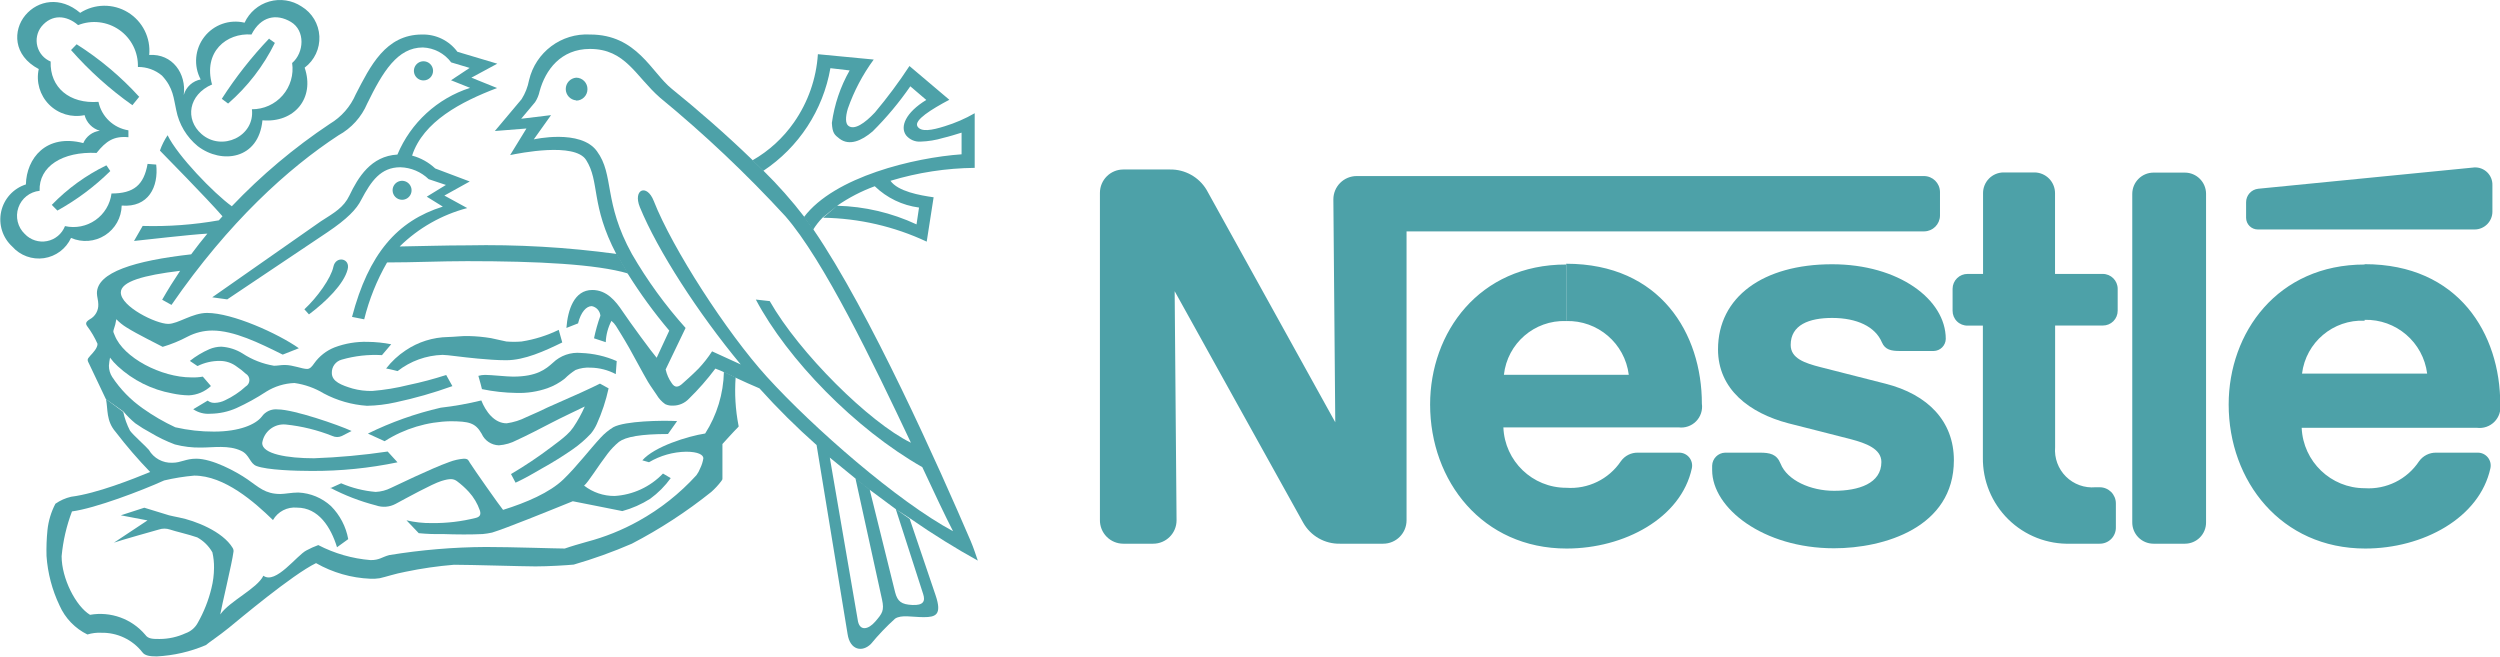
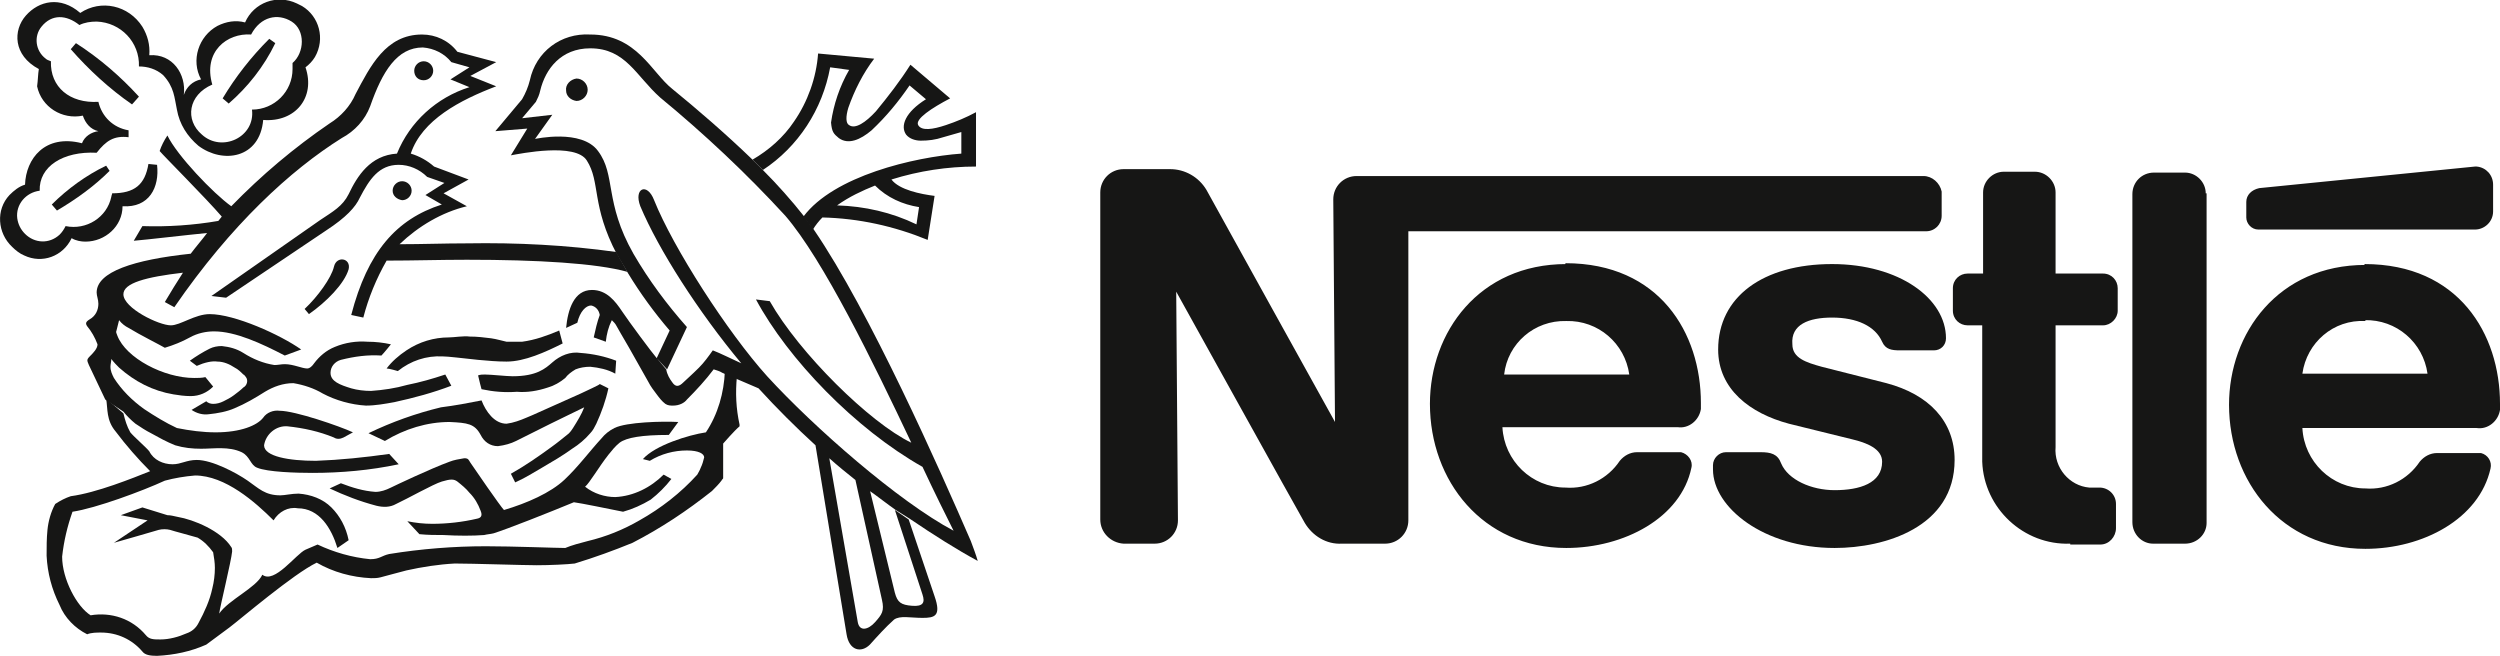
- <svg xmlns="http://www.w3.org/2000/svg" viewBox="0 0 289.68 76.03">
-   <defs>
-     <style>.cls-1{fill:#4da1a8;}</style>
-   </defs>
-   <g id="Layer_2" data-name="Layer 2">
+ <svg xmlns="http://www.w3.org/2000/svg" version="1.1" id="Layer_1" x="0px" y="0px" viewBox="0 0 289.7 76" style="enable-background:new 0 0 289.7 76;" xml:space="preserve">
+   <style type="text/css">
+ 	.st0{fill:#161615;}
+ </style>
+   <g id="Layer_2_00000076579769425322622190000015159683325007195061_">
    <g id="LOGO">
-       <path class="cls-1" d="M255.62,22.44A2.46,2.46,0,0,0,253.17,20h-3.64a2.47,2.47,0,0,0-2.46,2.47V60.49A2.46,2.46,0,0,0,249.53,63h3.64a2.45,2.45,0,0,0,2.45-2.46Zm4.64,1v1.8a1.36,1.36,0,0,0,1.36,1.35h25.11a2.07,2.07,0,0,0,2.07-2.07V21.47a2,2,0,0,0-2.08-2.07l-25.05,2.47a1.57,1.57,0,0,0-1.41,1.58M239.93,63a9.86,9.86,0,0,1-10.17-10V37.73H228A1.71,1.71,0,0,1,226.25,36V33.46A1.73,1.73,0,0,1,228,31.74h1.78V22.38a2.39,2.39,0,0,1,2.39-2.4h3.55a2.4,2.4,0,0,1,2.4,2.41v9.35h5.53a1.73,1.73,0,0,1,1.73,1.72V36a1.71,1.71,0,0,1-1.72,1.72h-5.53V51.81a4.31,4.31,0,0,0,4.67,4.65h.5a1.87,1.87,0,0,1,1.87,1.87V61.1A1.86,1.86,0,0,1,243.28,63h-3.35m-58.47-25.8a7.11,7.11,0,0,1,7.27,6.23H174.26a7,7,0,0,1,7.2-6.23V30.65c-10.09,0-15.75,7.89-15.75,16.22,0,8.87,6.06,16.69,15.82,16.69,6.68,0,13.27-3.53,14.51-9.31a1.5,1.5,0,0,0-1.46-1.8h-4.77a2.36,2.36,0,0,0-2,1,7,7,0,0,1-6.32,3.07,7.28,7.28,0,0,1-7.29-7h20.29a2.42,2.42,0,0,0,2.71-2.74c0-8.12-4.8-16.22-15.72-16.22l0,6.5m92.49,0a7.13,7.13,0,0,1,7.27,6.23H266.74A7,7,0,0,1,274,37.16V30.65c-10.1,0-15.76,7.89-15.76,16.22,0,8.87,6.07,16.69,15.83,16.69,6.67,0,13.25-3.53,14.5-9.31a1.49,1.49,0,0,0-1.46-1.8H282.3a2.39,2.39,0,0,0-2,1A7,7,0,0,1,274,56.57a7.31,7.31,0,0,1-7.3-7H287a2.42,2.42,0,0,0,2.71-2.74c0-8.12-4.8-16.22-15.72-16.22v6.5" />
-       <path class="cls-1" d="M222.93,20.4H157.2a2.7,2.7,0,0,0-2.7,2.71l.22,25.82S140.56,23.34,139.81,22a4.85,4.85,0,0,0-4.24-2.36h-5.41a2.71,2.71,0,0,0-2.71,2.71V60.24A2.71,2.71,0,0,0,130.16,63h3.46a2.71,2.71,0,0,0,2.71-2.71l-.22-26.55S150.42,59.54,151,60.56A4.77,4.77,0,0,0,155.27,63h5a2.71,2.71,0,0,0,2.71-2.71V26.81h60A1.85,1.85,0,0,0,224.79,25V22.23a1.86,1.86,0,0,0-1.86-1.83" />
-       <path class="cls-1" d="M212.29,36.84c2.86,0,5,1,5.77,2.83.37.86,1.08,1,2.07,1h3.93a1.43,1.43,0,0,0,1.4-1.4c0-4.57-5.45-8.65-13.17-8.65-8,0-13.22,3.8-13.22,9.86,0,4.64,3.66,7.39,8.16,8.57,2.05.53,5.56,1.4,7.26,1.85S218,52,218,53.53c0,2.49-2.62,3.34-5.49,3.34-2.71,0-5.42-1.21-6.19-3.14-.45-1.12-1.23-1.28-2.43-1.28h-4a1.55,1.55,0,0,0-1.5,1.51v.51c0,4.42,5.94,9.06,14.12,9.06,5.8,0,13.89-2.4,13.89-10.2,0-4.51-3-7.62-7.92-8.87l-7.54-1.92c-1.79-.46-3.45-1-3.45-2.57,0-2.33,2.14-3.13,4.81-3.13M66.76,11.66a1.32,1.32,0,0,0,1.31-1.32h0A1.31,1.31,0,0,0,66.76,9h0a1.32,1.32,0,0,0,0,2.63M49.07,9.32a1.11,1.11,0,0,0,1.11-1.1h0a1.11,1.11,0,1,0-1.11,1.1h0M35.8,36.43l-.53-.59c1.5-1.39,3.09-3.62,3.36-4.93s2-1,1.65.31c-.43,1.69-2.5,3.73-4.48,5.21M24.58,9.78c-2.76,1.2-3.17,4.05-1.23,5.75,2.34,2.06,6.21.27,5.84-2.87A4.68,4.68,0,0,0,33.85,7.3c1.4-1.2,1.54-3.76-.14-4.76S30.22,1.88,29.14,4c-2.88-.22-5.64,2-4.56,5.83L23.25,9.2a4.56,4.56,0,0,1,5.09-6.57A4.52,4.52,0,0,1,34.94.75a4.28,4.28,0,0,1,.36,7.09c1.21,3.54-1.2,6.42-4.89,6.1-.43,4.54-4.72,5.12-7.49,3a7.16,7.16,0,0,1-2.5-4.18c-.31-1.35-.31-2.56-1.65-4a4.26,4.26,0,0,0-2.79-1A5.06,5.06,0,0,0,9.05,2.91C7.69,1.74,6,1.62,4.8,3.08A2.63,2.63,0,0,0,5.87,7.13c-.11,3,2.19,4.93,5.54,4.67a4.21,4.21,0,0,0,3.47,3.3v.8c-1.67-.16-2.58.43-3.69,1.82-3.95-.19-6.71,1.57-6.6,4.39a2.91,2.91,0,0,0-1.72,5,2.81,2.81,0,0,0,4.66-.91,4.45,4.45,0,0,0,5.39-3.78c2.6,0,3.75-1,4.18-3.43l1,.08c.29,2.58-.9,5-4,4.75a4.19,4.19,0,0,1-5.87,3.75,4.11,4.11,0,0,1-6.81,1A4.26,4.26,0,0,1,3,21.37c.07-3,2.32-5.91,6.65-4.79a2.41,2.41,0,0,1,1.92-1.43A2.56,2.56,0,0,1,9.8,13.34,4.48,4.48,0,0,1,4.49,8c-3-1.58-3-4.51-1.55-6.24S7-.46,9.29,1.49a5.21,5.21,0,0,1,8,4.88c2.69-.18,4.33,2.17,4,4.64a2.53,2.53,0,0,1,2-1.81Z" />
-       <path class="cls-1" d="M31.2,4.51l.65.46A22.46,22.46,0,0,1,26.43,12l-.73-.55a46.81,46.81,0,0,1,5.5-7M12.34,19.17l.44.65A28.13,28.13,0,0,1,6.65,24.4L6,23.74a22.47,22.47,0,0,1,6.3-4.57m3.81-7.93-.77.95A41.18,41.18,0,0,1,8.23,5.8l.65-.67a35.55,35.55,0,0,1,7.27,6.11m-3.87,35c.24,1.2,0,2.52,1.12,3.81a53.33,53.33,0,0,0,4,4.64c-2,.82-6.18,2.49-9.16,2.87a5.26,5.26,0,0,0-1.82.81,8.49,8.49,0,0,0-.92,3.05,23.68,23.68,0,0,0-.11,3,15.85,15.85,0,0,0,1.51,5.74,6.79,6.79,0,0,0,3.23,3.36,4.63,4.63,0,0,1,1.59-.2,5.89,5.89,0,0,1,4.77,2.25c.29.41.89.49,1.67.49a16.73,16.73,0,0,0,5.69-1.31c.4-.34,1.54-1.09,2.66-2s7.35-6.16,10.11-7.5a13.85,13.85,0,0,0,6.3,1.81A5.28,5.28,0,0,0,44,67c.77-.17,1.76-.52,3-.75a45.29,45.29,0,0,1,5.6-.81c2,0,8,.19,9.45.19s3.62-.13,4.43-.21A56.3,56.3,0,0,0,73.21,63a56.29,56.29,0,0,0,9.21-6,8.52,8.52,0,0,0,1.14-1.23c.12-.15.15-.21.15-.32s0-4,0-4,1.35-1.5,1.86-2a.17.17,0,0,0,0-.16,21.17,21.17,0,0,1-.33-5.56l-1.36-.64a13.84,13.84,0,0,1-2.17,7.14c-2,.31-5.89,1.51-7.28,3.11l.77.22a8.77,8.77,0,0,1,4.3-1.22c1.41,0,2,.37,2,.76a4,4,0,0,1-.37,1.17,3.21,3.21,0,0,1-.44.8,26.29,26.29,0,0,1-6.7,5.3A25.82,25.82,0,0,1,68,62.78c-.78.22-1.86.53-2.56.78-1,0-6.14-.18-9.15-.18a71.72,71.72,0,0,0-11.19.94c-.89.24-1.11.58-2.16.58a16,16,0,0,1-6.06-1.74,10.05,10.05,0,0,0-1.36.61c-1.1.54-3.58,4-5,2.94-.73,1.5-3.91,2.93-5,4.49.13-.82,1.4-6.12,1.52-7.18a.67.67,0,0,0-.08-.53c-1.16-1.93-4.38-3.17-6.21-3.53-.53-.1-.8-.17-1.16-.25l-2.87-.88L14,59.71l3.09.59L13.2,62.88c.67-.25,4.88-1.43,5.2-1.52a2,2,0,0,1,1.3,0c.57.2,2.2.57,3.16.91A4.53,4.53,0,0,1,24.61,64a7.6,7.6,0,0,1,.19,1.79,10,10,0,0,1-.3,2.37,15.51,15.51,0,0,1-1.58,4,2.57,2.57,0,0,1-1.43,1.22,7.21,7.21,0,0,1-3,.66c-.79,0-1.32,0-1.66-.49a6.84,6.84,0,0,0-6.4-2.31c-1.65-1-3.29-4.22-3.29-6.79a19.72,19.72,0,0,1,1.2-5.19c2.69-.36,8.06-2.4,10.68-3.59a24.58,24.58,0,0,1,3.48-.56c3.52,0,7,3.08,9.13,5.15a2.89,2.89,0,0,1,2.79-1.44c2.49,0,3.92,2.27,4.63,4.59l1.3-.94a7.26,7.26,0,0,0-2-3.83,6,6,0,0,0-3.78-1.57c-.77,0-1.57.17-2.08.17-1.78,0-2.5-.79-3.82-1.7s-4.06-2.39-5.94-2.39c-1.21,0-1.76.47-2.76.47a3,3,0,0,1-2.72-1.49c-.3-.38-1.8-1.69-2.19-2.23a8.88,8.88,0,0,1-.78-2.17Z" />
-       <path class="cls-1" d="M14.3,47.68a10.52,10.52,0,0,0,1.38,1.37,16.06,16.06,0,0,0,1.77,1.09,17.06,17.06,0,0,0,2.82,1.36,11.19,11.19,0,0,0,3,.36c1.47,0,3.22-.31,4.66.37,1,.45,1,1.48,1.8,1.77,1.2.46,4.53.57,6.38.57a47.92,47.92,0,0,0,9.95-1l-1.14-1.25a76.54,76.54,0,0,1-8.54.78c-3.07,0-6-.49-6-1.76a2.52,2.52,0,0,1,2.74-2.15,20.28,20.28,0,0,1,5.4,1.33,1.29,1.29,0,0,0,1.09,0l1.13-.58c-1.5-.7-6.72-2.5-8.54-2.5a2,2,0,0,0-1.88.85c-.7.89-2.57,1.72-5.53,1.72a19.74,19.74,0,0,1-4.48-.5,24,24,0,0,1-3.78-2.2A13.58,13.58,0,0,1,13,43.68a2.4,2.4,0,0,1-.38-1.3,7.36,7.36,0,0,1,.13-.94,6.62,6.62,0,0,0,.9,1,12.61,12.61,0,0,0,6.28,3.14,10,10,0,0,0,1.95.23,4,4,0,0,0,2.56-1.08l-.94-1.09a6.19,6.19,0,0,1-1.34.09c-3.46,0-7.86-2.27-8.87-4.88-.1-.26-.22-.4-.12-.64a6.62,6.62,0,0,0,.31-1.22,5.9,5.9,0,0,0,1.15.93c1.29.82,3.74,2,4.22,2.27A15.78,15.78,0,0,0,21.75,39a6.25,6.25,0,0,1,2.84-.7c2.54,0,5.45,1.44,8.17,2.79l1.87-.74c-2.43-1.71-7.7-4.09-10.63-4.09-1.73,0-3.36,1.27-4.51,1.27-1.42,0-5.49-2-5.49-3.64,0-1.27,2.63-2,6.87-2.51-.73,1.09-1.43,2.21-2.08,3.35l1.08.6c6.64-9.62,13.54-15.85,19.35-19.65A7.56,7.56,0,0,0,42.55,12c1.8-3.68,3.5-6.5,6.45-6.5a4.3,4.3,0,0,1,3.28,1.73l2.14.64L52.26,9.3l2.21.88a13.67,13.67,0,0,0-8.42,7.73c-3.07.17-4.56,2.65-5.56,4.74-.67,1.4-1.76,2-3.32,3L24.59,34.45l1.74.24,11.61-7.78c2.29-1.54,3.39-2.68,3.93-3.78C43,21,44.11,19.38,46.39,19.38a4.93,4.93,0,0,1,3.28,1.38l2,.67-2.22,1.36,1.86,1.15C46,25.6,42.71,29.43,40.79,36.72L42.2,37a25.46,25.46,0,0,1,2.65-6.59c3.08,0,6.21-.15,9.28-.15,8.19,0,15,.35,18.65,1.43l-1.3-2.26a111.53,111.53,0,0,0-17.35-1c-2.59,0-5.22.09-7.82.13a17.55,17.55,0,0,1,7.83-4.45l-2.65-1.45,2.94-1.63-4-1.51a6.29,6.29,0,0,0-2.68-1.49c1.28-3.94,5.66-6.24,9.85-7.83L54.62,9l3-1.62L53,6a4.93,4.93,0,0,0-4.1-2c-4.23,0-6,3.68-7.68,6.93a7.37,7.37,0,0,1-3,3.42,66.94,66.94,0,0,0-11.36,9.55c-2.07-1.49-6.29-5.85-7.44-8.23a7.89,7.89,0,0,0-.89,1.78c.43.45,5.4,5.48,7.25,7.61l-.42.47a43.54,43.54,0,0,1-8.83.65l-1,1.74c1.3-.13,6.39-.73,8.5-.85-.65.78-1.28,1.59-1.88,2.4-6.55.74-10.92,2.08-10.92,4.5,0,.39.16.85.16,1.28A1.88,1.88,0,0,1,10.4,37c-.47.29-.5.5-.31.78a10.45,10.45,0,0,1,1.21,2.06c0,.49-.49,1-.87,1.41s-.32.48-.06,1l1.9,4Zm81-22.45a8,8,0,0,0-1.09,1.4l-1.06-1.47c3.53-4.7,12.83-6.9,18.27-7.28V15.37c-.69.21-1.44.45-2.13.61a10.24,10.24,0,0,1-2.64.43,2,2,0,0,1-1.66-.73c-.73-1-.06-2.63,2.34-4.1L105.48,10a36.87,36.87,0,0,1-4.36,5.22c-1.32,1.13-2.72,1.69-3.83.86-.61-.46-.84-.67-.9-1.84a17,17,0,0,1,2.06-6.08l-2.23-.26A18,18,0,0,1,88.44,19.8l-1.25-1.22A14.84,14.84,0,0,0,92,14.18a15.55,15.55,0,0,0,2.77-7.9l6.47.62a21.67,21.67,0,0,0-3,5.69c-.3,1-.28,1.76.08,2,.68.51,1.88-.3,3.06-1.56a56.06,56.06,0,0,0,4-5.38L110,11.56c-2.09,1.11-4.1,2.36-3.7,3.07s1.7.46,3.16,0a16.78,16.78,0,0,0,3.48-1.51v6.33a35,35,0,0,0-9.76,1.5c.87,1.23,3.38,1.68,5,1.91l-.8,5.14a29.33,29.33,0,0,0-12-2.77L97,23.84A23.14,23.14,0,0,1,106.2,26l.29-1.95a9.07,9.07,0,0,1-5.13-2.47A19.19,19.19,0,0,0,97,23.84Z" />
-       <path class="cls-1" d="M76.05,41.54l1.5-3.23a57.07,57.07,0,0,1-4.82-6.61l-1.31-2.25c-3-5.7-1.9-8.41-3.51-10.92-1.32-2.07-7.74-.78-8.8-.56L61,14.89l-3.66.29,3.1-3.69a6.32,6.32,0,0,0,.86-2.19A6.87,6.87,0,0,1,68.38,4c5.43,0,7.1,4.4,9.47,6.3,2.69,2.17,6.21,5.2,9.34,8.24l1.25,1.22a51.43,51.43,0,0,1,4.75,5.36l1.06,1.47c6.54,9.54,14.64,27.76,18.23,36.11.35.82.6,1.63.82,2.26-2.44-1.35-5.13-3-7.89-4.92L103.8,59c-1-.73-2-1.48-3-2.23l-1.65-1.3c-1-.81-2-1.62-3-2.45l3.27,19c.25,1.11,1.2.93,2,0s1.07-1.26.78-2.56l-3.07-14,1.65,1.3,2.94,11.87c.28,1.07.73,1.41,2,1.47s1.52-.43,1.25-1.26L103.8,59l1.61,1.13,3,8.85c.77,2.27,0,2.53-1.37,2.53s-2.58-.31-3.32.17a27.53,27.53,0,0,0-2.8,2.93c-1,1-2.43.74-2.71-1.15L94.62,51.57A82.14,82.14,0,0,1,88,45c-.89-.37-1.87-.82-2.75-1.23l-1.36-.64a10.17,10.17,0,0,0-1-.42,30,30,0,0,1-3.07,3.5A2.52,2.52,0,0,1,78,47a1.89,1.89,0,0,1-.92-.17,3.48,3.48,0,0,1-1-1.09c-.26-.41-.66-.93-1-1.5-.7-1.2-1.48-2.7-2.17-3.92s-1.44-2.39-1.54-2.56a2.46,2.46,0,0,0-.52-.58,5.8,5.8,0,0,0-.66,2.47l-1.36-.45a19.16,19.16,0,0,1,.74-2.62,1.25,1.25,0,0,0-1-1.11c-.62,0-1.26.67-1.59,2L65.63,38c.16-2.09.89-4.4,3-4.4,1.67,0,2.71,1.28,3.51,2.48s3.39,4.74,4,5.44l1,1.32a4.29,4.29,0,0,0,.69,1.55c.36.56.76.53,1.31,0,.24-.22,1-.87,1.8-1.68a13.82,13.82,0,0,0,1.57-2c.77.34,2.17,1,3.32,1.52C80.88,36.27,76.19,29,74.14,24c-.83-2.06.81-2.76,1.61-.72,2.16,5.51,8.46,15.26,13.1,20.37,5.37,5.91,15.18,14.47,21.58,17.9-.93-1.81-2.16-4.41-3.56-7.42C99.1,49.71,91.24,41.64,87.58,34.71l1.61.18c3.41,6,11.55,14.07,16.36,16.41C101.16,42,95.44,30.14,91,25.05A143.69,143.69,0,0,0,76.48,11.32c-2.85-2.5-4-5.65-8.12-5.65-3.38,0-5.16,2.44-5.83,4.89A3.74,3.74,0,0,1,62,11.84l-1.61,1.92,3.46-.42-2,2.81s5.42-1.23,7.31,1.36c2.05,2.78.72,5.89,4.07,11.94A51.55,51.55,0,0,0,79.44,38L77.1,42.87Zm-53.22.84L22,41.82a10.15,10.15,0,0,1,2.26-1.36,3.67,3.67,0,0,1,1.37-.29,5.26,5.26,0,0,1,2.48.79,9.41,9.41,0,0,0,3.64,1.42c.4,0,.79-.09,1.23-.09,1,0,2,.46,2.61.46.34,0,.58-.31.81-.64a5.27,5.27,0,0,1,2.37-1.86,10.07,10.07,0,0,1,3.82-.64,15,15,0,0,1,2.74.28s-.85,1-1.07,1.26a13.92,13.92,0,0,0-4.66.52,1.54,1.54,0,0,0-1.15,1.55c0,1,1.14,1.42,2.4,1.8a8,8,0,0,0,2.29.28,25.62,25.62,0,0,0,4.19-.69,42.12,42.12,0,0,0,4.37-1.16l.72,1.29a50.54,50.54,0,0,1-6.58,1.88,16.37,16.37,0,0,1-3.32.4,12.43,12.43,0,0,1-5-1.43,9,9,0,0,0-3.4-1.21,6.64,6.64,0,0,0-3.27,1,25.62,25.62,0,0,1-3.46,1.91,7.66,7.66,0,0,1-3,.65,3.1,3.1,0,0,1-2-.52l1.67-1a1.25,1.25,0,0,0,.84.26,2.86,2.86,0,0,0,1.18-.3,9.27,9.27,0,0,0,1.24-.7,8.21,8.21,0,0,0,1.14-.89.86.86,0,0,0,0-1.5,7.37,7.37,0,0,0-1-.79,3.22,3.22,0,0,0-2-.68,5.68,5.68,0,0,0-2.56.59" />
-       <path class="cls-1" d="M46.07,43s-1-.26-1.33-.3A9.42,9.42,0,0,1,47,40.6a9.06,9.06,0,0,1,4.92-1.55c.58,0,1.78-.15,2.43-.11a18.18,18.18,0,0,1,2.54.24c.67.13,1.28.3,1.78.39a10.55,10.55,0,0,0,1.77,0,15.13,15.13,0,0,0,4.3-1.35l.41,1.46c-2.05,1-4.37,2.06-6.49,2.06-1.08,0-2.23-.09-3.3-.19-1.88-.17-3.52-.43-4.08-.43A8.89,8.89,0,0,0,46.07,43m-1.51,8.12-1.93-.88a38.81,38.81,0,0,1,8.44-3,37.65,37.65,0,0,0,4.7-.84c.51,1.28,1.5,2.65,2.94,2.65A7.3,7.3,0,0,0,61,48.33c1-.43,2-.89,2.45-1.12l3.83-1.7c.58-.26,2.16-1,2.24-1.06l1,.55a20.94,20.94,0,0,1-1.37,4.14,5,5,0,0,1-.68,1.1,13,13,0,0,1-2.09,1.81,41.11,41.11,0,0,1-3.55,2.21c-1,.59-2.05,1.19-3.09,1.67l-.53-1a47.86,47.86,0,0,0,4.66-3.12c.68-.5,1.34-1,1.81-1.44a4.77,4.77,0,0,0,.74-.84,15.17,15.17,0,0,0,1.34-2.43c-.6.3-2.86,1.36-3.88,1.9s-3,1.55-4,2a5.23,5.23,0,0,1-2.07.6,2.25,2.25,0,0,1-2-1.34c-.73-1.3-1.52-1.43-3.58-1.45a14.74,14.74,0,0,0-7.64,2.3m11.26-6s-.28-1.14-.42-1.56a2.8,2.8,0,0,1,.78-.11c.72,0,2.49.2,3.23.2,2.78,0,3.8-.87,4.62-1.6a4.13,4.13,0,0,1,3.29-1.14,11.27,11.27,0,0,1,4.11.94l-.11,1.51a6.42,6.42,0,0,0-2.92-.75,4.06,4.06,0,0,0-1.74.27,7.36,7.36,0,0,0-1.25,1,7.05,7.05,0,0,1-2,1.11,9.92,9.92,0,0,1-3.59.55,21.07,21.07,0,0,1-4-.44" />
-       <path class="cls-1" d="M38.25,56.58,39.53,56a12.94,12.94,0,0,0,4,1,4.39,4.39,0,0,0,1.78-.47c.37-.16,4.64-2.25,6.76-3a6.07,6.07,0,0,1,1.68-.38c.52,0,.54.23.68.45.39.64,3.55,5.13,3.86,5.48,2.67-.83,5.41-2,7-3.54s3-3.42,4.32-4.84a6.76,6.76,0,0,1,1.46-1.2c1.36-.73,5.6-.8,7.39-.71l-1.06,1.5c-3.14,0-4.89.32-5.68.91a8.22,8.22,0,0,0-1.33,1.39c-1.07,1.39-2.24,3.31-2.71,3.68a5.71,5.71,0,0,0,3.53,1.2,8.46,8.46,0,0,0,5.61-2.6l.9.53a10.67,10.67,0,0,1-2.39,2.4,11.8,11.8,0,0,1-3.22,1.42c-1.54-.29-4.94-1-5.74-1.14-2.94,1.19-7.74,3.14-9.35,3.63a8.23,8.23,0,0,1-1.08.17c-1.28.07-3.05.06-4.65,0a22.28,22.28,0,0,1-2.77-.1l-1.42-1.49a11.9,11.9,0,0,0,2.91.32A19.86,19.86,0,0,0,55.17,60c.48-.13.57-.42.43-.86A6.18,6.18,0,0,0,54.33,57a9.81,9.81,0,0,0-1.4-1.26c-.38-.26-.75-.33-1.8,0s-4,1.95-5.28,2.64a2.82,2.82,0,0,1-2.29.18,24.54,24.54,0,0,1-5.31-2.05m8.33-33.36a1.1,1.1,0,1,0-1.09-1.1,1.1,1.1,0,0,0,1.09,1.1" />
+       <path class="st0" d="M255.6,22.4c0-1.3-1.1-2.4-2.4-2.4h-3.6c-1.4,0-2.5,1.1-2.5,2.5v38c0,1.4,1.1,2.5,2.4,2.5c0,0,0,0,0.1,0h3.6    c1.4,0,2.5-1.1,2.5-2.4c0,0,0,0,0,0V22.4z M260.3,23.4v1.8c0,0.7,0.6,1.4,1.4,1.4h25.1c1.1,0,2.1-0.9,2.1-2.1c0,0,0,0,0,0v-3.1    c0-1.1-0.8-2-1.9-2.1c-0.1,0-0.1,0-0.2,0l-25,2.5C260.9,22,260.3,22.6,260.3,23.4 M239.9,63c-5.4,0.2-10-4.1-10.2-9.5    c0-0.2,0-0.3,0-0.5V37.7H228c-0.9,0-1.7-0.7-1.7-1.7c0,0,0,0,0-0.1v-2.5c0-1,0.8-1.7,1.7-1.7c0,0,0,0,0,0h1.8v-9.4    c0-1.3,1.1-2.4,2.4-2.4c0,0,0,0,0,0h3.6c1.3,0,2.4,1.1,2.4,2.4c0,0,0,0,0,0v9.4h5.5c1,0,1.7,0.8,1.7,1.7V36c0,0.9-0.8,1.7-1.7,1.7    c0,0,0,0,0,0h-5.5v14.1c-0.2,2.4,1.6,4.5,3.9,4.7c0.2,0,0.5,0,0.7,0h0.5c1,0,1.9,0.8,1.9,1.9v2.8c0,1-0.8,1.9-1.8,1.9    c0,0,0,0-0.1,0H239.9 M181.5,37.2c3.7-0.1,6.8,2.6,7.3,6.2h-14.5C174.7,39.8,177.8,37.1,181.5,37.2v-6.6    c-10.1,0-15.8,7.9-15.8,16.2c0,8.9,6.1,16.7,15.8,16.7c6.7,0,13.3-3.5,14.5-9.3c0.2-0.8-0.4-1.6-1.2-1.8c-0.1,0-0.2,0-0.3,0h-4.8    c-0.8,0-1.5,0.4-2,1c-1.4,2.1-3.8,3.3-6.3,3.1c-3.9,0-7.1-3.1-7.3-7h20.3c1.3,0.2,2.5-0.8,2.7-2.1c0-0.2,0-0.4,0-0.7    c0-8.1-4.8-16.2-15.7-16.2v6.5 M274,37.1c3.7-0.1,6.8,2.6,7.3,6.2h-14.5c0.5-3.6,3.6-6.3,7.3-6.1v-6.5c-10.1,0-15.8,7.9-15.8,16.2    c0,8.9,6.1,16.7,15.8,16.7c6.7,0,13.2-3.5,14.5-9.3c0.2-0.8-0.3-1.6-1.1-1.8c-0.1,0-0.2,0-0.3,0h-4.8c-0.8,0-1.5,0.4-2,1    c-1.4,2.1-3.8,3.3-6.3,3.1c-3.9,0-7.1-3.1-7.3-7H287c1.3,0.2,2.5-0.8,2.7-2.1c0-0.2,0-0.4,0-0.7c0-8.1-4.8-16.2-15.7-16.2    L274,37.1" />
+       <path class="st0" d="M222.9,20.4h-65.7c-1.5,0-2.7,1.2-2.7,2.7c0,0,0,0,0,0l0.2,25.8c0,0-14.2-25.6-14.9-26.9    c-0.9-1.5-2.5-2.4-4.2-2.4h-5.4c-1.5,0-2.7,1.2-2.7,2.7v37.9c0,1.5,1.2,2.7,2.7,2.8c0,0,0,0,0.1,0h3.5c1.5,0,2.7-1.2,2.7-2.7    c0,0,0,0,0,0l-0.2-26.5c0,0,14.3,25.8,14.9,26.8c0.9,1.5,2.5,2.5,4.3,2.4h5c1.5,0,2.7-1.2,2.7-2.7c0,0,0,0,0,0V26.8h60    c1,0,1.8-0.8,1.8-1.8v-2.8C224.8,21.2,223.9,20.4,222.9,20.4" />
+       <path class="st0" d="M212.3,36.8c2.9,0,5,1,5.8,2.8c0.4,0.9,1.1,1,2.1,1h3.9c0.8,0,1.4-0.6,1.4-1.4c0-4.6-5.4-8.6-13.2-8.6    c-8,0-13.2,3.8-13.2,9.9c0,4.6,3.7,7.4,8.2,8.6c2.1,0.5,5.6,1.4,7.3,1.8s3.5,1.1,3.5,2.6c0,2.5-2.6,3.3-5.5,3.3    c-2.7,0-5.4-1.2-6.2-3.1c-0.4-1.1-1.2-1.3-2.4-1.3h-4c-0.8,0-1.5,0.7-1.5,1.5v0.5c0,4.4,5.9,9.1,14.1,9.1    c5.8,0,13.9-2.4,13.9-10.2c0-4.5-3-7.6-7.9-8.9l-7.5-1.9c-1.8-0.5-3.4-1-3.4-2.6C207.5,37.6,209.6,36.8,212.3,36.8 M66.8,11.7    c0.7,0,1.3-0.6,1.3-1.3l0,0c0-0.7-0.6-1.3-1.3-1.3c0,0,0,0,0,0l0,0c-0.7,0.1-1.3,0.7-1.2,1.4C65.6,11.1,66.1,11.6,66.8,11.7     M49.1,9.3c0.6,0,1.1-0.5,1.1-1.1l0,0c0-0.6-0.5-1.1-1.1-1.1c-0.6,0-1.1,0.5-1.1,1.1S48.4,9.3,49.1,9.3    C49.1,9.3,49.1,9.3,49.1,9.3L49.1,9.3 M35.8,36.4l-0.5-0.6c1.5-1.4,3.1-3.6,3.4-4.9s2-1,1.7,0.3C39.9,32.9,37.8,35,35.8,36.4     M24.6,9.8c-2.8,1.2-3.2,4.1-1.2,5.8c2.3,2.1,6.2,0.3,5.8-2.9c2.6,0,4.7-2.1,4.7-4.7c0-0.2,0-0.5,0-0.7c1.4-1.2,1.5-3.8-0.1-4.8    S30.2,1.9,29.1,4C26.3,3.8,23.5,6,24.6,9.8l-1.3-0.6c-1.2-2.2-0.3-5,1.9-6.2c1-0.5,2.1-0.7,3.2-0.4c1-2.3,3.7-3.3,6-2.2    c0.2,0.1,0.4,0.2,0.6,0.3c2,1.2,2.7,3.8,1.5,5.9c-0.3,0.5-0.7,0.9-1.1,1.2c1.2,3.5-1.2,6.4-4.9,6.1c-0.4,4.5-4.7,5.1-7.5,3    c-1.3-1.1-2.2-2.5-2.5-4.2c-0.3-1.4-0.3-2.6-1.6-4c-0.8-0.7-1.8-1-2.8-1c0.1-2.8-2.1-5.1-4.9-5.2c-0.7,0-1.4,0.1-2,0.4    C7.7,1.7,6,1.6,4.8,3.1C3.9,4.2,4.1,5.9,5.3,6.8C5.4,6.9,5.6,7,5.9,7.1c-0.1,3,2.2,4.9,5.5,4.7c0.4,1.7,1.7,3,3.5,3.3v0.8    c-1.7-0.2-2.6,0.4-3.7,1.8c-3.9-0.2-6.7,1.6-6.6,4.4C3,22.3,1.8,23.7,2,25.3c0.1,0.7,0.4,1.3,0.9,1.8c1.1,1.1,2.8,1.2,4,0.1    c0.3-0.3,0.5-0.6,0.7-1c2.4,0.5,4.8-1,5.3-3.4c0-0.1,0.1-0.3,0.1-0.4c2.6,0,3.8-1,4.2-3.4l1,0.1c0.3,2.6-0.9,5-4,4.8    c0,2.3-2,4.1-4.3,4.1c-0.5,0-1.1-0.1-1.6-0.4c-1,2.1-3.4,3-5.5,2c-0.5-0.2-1-0.6-1.4-1c-1.7-1.6-1.9-4.3-0.3-6    c0.5-0.5,1.1-1,1.8-1.2c0.1-3,2.3-5.9,6.6-4.8c0.3-0.8,1.1-1.3,1.9-1.4c-0.9-0.2-1.5-0.9-1.8-1.8c-2.4,0.5-4.8-1-5.3-3.4    C4.4,9.3,4.4,8.6,4.5,8c-3-1.6-3-4.5-1.5-6.2S7-0.5,9.3,1.5c2.4-1.6,5.6-0.9,7.2,1.6c0.6,1,0.9,2.1,0.8,3.3c2.7-0.2,4.3,2.2,4,4.6    c0.3-0.9,1-1.6,2-1.8L24.6,9.8z" />
+       <path class="st0" d="M31.2,4.5L31.9,5c-1.3,2.7-3.2,5.1-5.4,7l-0.7-0.6C27.3,8.9,29.1,6.6,31.2,4.5 M12.3,19.2l0.4,0.6    c-1.8,1.8-3.9,3.3-6.1,4.6L6,23.7C7.8,21.9,10,20.3,12.3,19.2 M16.1,11.2l-0.8,0.9c-2.6-1.8-5-4-7.1-6.4l0.6-0.7    C11.6,6.8,14,8.9,16.1,11.2 M12.3,46.2c0.2,1.2,0,2.5,1.1,3.8c1.2,1.6,2.6,3.2,4,4.6c-2,0.8-6.2,2.5-9.2,2.9    C7.6,57.7,7,58,6.4,58.4c-0.5,0.9-0.8,2-0.9,3c-0.1,1-0.1,2-0.1,3c0.1,2,0.6,3.9,1.5,5.7c0.6,1.5,1.8,2.7,3.2,3.4    c0.5-0.2,1.1-0.2,1.6-0.2c1.9,0,3.6,0.8,4.8,2.2c0.3,0.4,0.9,0.5,1.7,0.5c2-0.1,3.9-0.5,5.7-1.3c0.4-0.3,1.5-1.1,2.7-2    s7.4-6.2,10.1-7.5c1.9,1.1,4.1,1.7,6.3,1.8c0.4,0,0.7,0,1.1-0.1c0.8-0.2,1.8-0.5,3-0.8c1.8-0.4,3.7-0.7,5.6-0.8c2,0,8,0.2,9.5,0.2    s3.6-0.1,4.4-0.2c2.3-0.7,4.5-1.5,6.7-2.4c3.3-1.7,6.3-3.7,9.2-6c0.4-0.4,0.8-0.8,1.1-1.2c0.1-0.2,0.2-0.2,0.2-0.3s0-4,0-4    s1.3-1.5,1.9-2c0,0,0-0.1,0-0.2c-0.4-1.8-0.5-3.7-0.3-5.6l-1.4-0.6c-0.1,2.5-0.8,5-2.2,7.1c-2,0.3-5.9,1.5-7.3,3.1l0.8,0.2    c1.3-0.8,2.8-1.2,4.3-1.2c1.4,0,2,0.4,2,0.8c-0.1,0.4-0.2,0.8-0.4,1.2c-0.1,0.3-0.3,0.6-0.4,0.8c-1.9,2.1-4.2,3.9-6.7,5.3    c-1.9,1.1-3.9,1.9-6,2.4c-0.8,0.2-1.9,0.5-2.6,0.8c-1,0-6.1-0.2-9.2-0.2c-3.7,0-7.5,0.3-11.2,0.9c-0.9,0.2-1.1,0.6-2.2,0.6    c-2.1-0.2-4.2-0.8-6.1-1.7c-0.5,0.2-0.9,0.4-1.4,0.6c-1.1,0.5-3.6,4-5,2.9c-0.7,1.5-3.9,2.9-5,4.5c0.1-0.8,1.4-6.1,1.5-7.2    c0-0.2,0-0.4-0.1-0.5c-1.2-1.9-4.4-3.2-6.2-3.5c-0.5-0.1-0.8-0.2-1.2-0.2l-2.9-0.9L14,59.7l3.1,0.6l-3.9,2.6    c0.7-0.2,4.9-1.4,5.2-1.5c0.4-0.1,0.9-0.1,1.3,0c0.6,0.2,2.2,0.6,3.2,0.9c0.7,0.4,1.3,1,1.8,1.7c0.1,0.6,0.2,1.2,0.2,1.8    c0,0.8-0.1,1.6-0.3,2.4c-0.3,1.4-0.9,2.7-1.6,4c-0.3,0.6-0.8,1-1.4,1.2c-0.9,0.4-2,0.7-3,0.7c-0.8,0-1.3,0-1.7-0.5    c-1.6-1.9-4-2.7-6.4-2.3c-1.6-1-3.3-4.2-3.3-6.8c0.2-1.8,0.6-3.5,1.2-5.2c2.7-0.4,8.1-2.4,10.7-3.6c1.1-0.3,2.3-0.5,3.5-0.6    c3.5,0,7,3.1,9.1,5.2c0.6-1,1.7-1.6,2.8-1.4c2.5,0,3.9,2.3,4.6,4.6l1.3-0.9c-0.3-1.5-1-2.8-2-3.8c-1-1-2.4-1.5-3.8-1.6    c-0.8,0-1.6,0.2-2.1,0.2c-1.8,0-2.5-0.8-3.8-1.7s-4.1-2.4-5.9-2.4c-1.2,0-1.8,0.5-2.8,0.5c-1.1,0-2.2-0.5-2.7-1.5    c-0.3-0.4-1.8-1.7-2.2-2.2c-0.4-0.7-0.6-1.4-0.8-2.2L12.3,46.2z" />
+       <path class="st0" d="M14.3,47.7c0.4,0.5,0.9,1,1.4,1.4c0.6,0.4,1.2,0.8,1.8,1.1c0.9,0.5,1.8,1,2.8,1.4c1,0.3,2,0.4,3,0.4    c1.5,0,3.2-0.3,4.7,0.4c1,0.5,1,1.5,1.8,1.8c1.2,0.5,4.5,0.6,6.4,0.6c3.3,0,6.7-0.3,10-1l-1.1-1.2c-2.8,0.4-5.7,0.7-8.5,0.8    c-3.1,0-6-0.5-6-1.8c0.2-1.3,1.4-2.3,2.7-2.2c1.9,0.2,3.7,0.6,5.4,1.3c0.3,0.2,0.7,0.2,1.1,0l1.1-0.6c-1.5-0.7-6.7-2.5-8.5-2.5    c-0.7-0.1-1.5,0.2-1.9,0.8c-0.7,0.9-2.6,1.7-5.5,1.7c-1.5,0-3-0.2-4.5-0.5c-1.3-0.6-2.6-1.4-3.8-2.2c-1.4-1-2.6-2.2-3.5-3.6    c-0.2-0.4-0.4-0.8-0.4-1.3c0-0.3,0.1-0.6,0.1-0.9c0.3,0.4,0.6,0.7,0.9,1c1.8,1.6,3.9,2.7,6.3,3.1c0.6,0.1,1.3,0.2,2,0.2    c1,0,1.9-0.4,2.6-1.1l-0.9-1.1c-0.4,0.1-0.9,0.1-1.3,0.1c-3.5,0-7.9-2.3-8.9-4.9c-0.1-0.3-0.2-0.4-0.1-0.6    c0.1-0.4,0.2-0.8,0.3-1.2c0.3,0.4,0.7,0.7,1.1,0.9c1.3,0.8,3.7,2,4.2,2.3c1-0.3,2-0.7,2.9-1.2c0.9-0.5,1.9-0.7,2.8-0.7    c2.5,0,5.5,1.4,8.2,2.8l1.9-0.7c-2.4-1.7-7.7-4.1-10.6-4.1c-1.7,0-3.4,1.3-4.5,1.3c-1.4,0-5.5-2-5.5-3.6c0-1.3,2.6-2,6.9-2.5    c-0.7,1.1-1.4,2.2-2.1,3.4l1.1,0.6c6.6-9.6,13.5-15.9,19.4-19.6c1.5-0.8,2.7-2.1,3.3-3.7C44.3,8.3,46,5.5,49,5.5    c1.3,0.1,2.5,0.7,3.3,1.7l2.1,0.6l-2.2,1.4l2.2,0.9c-3.8,1.2-6.9,4-8.4,7.7c-3.1,0.2-4.6,2.6-5.6,4.7c-0.7,1.4-1.8,2-3.3,3    l-12.6,8.8l1.7,0.2l11.6-7.8c2.3-1.5,3.4-2.7,3.9-3.8c1.1-2.1,2.2-3.8,4.5-3.8c1.2,0,2.4,0.5,3.3,1.4l2,0.7l-2.2,1.4l1.9,1.1    c-5.3,1.7-8.6,5.5-10.5,12.8l1.4,0.3c0.6-2.3,1.5-4.5,2.7-6.6c3.1,0,6.2-0.1,9.3-0.1c8.2,0,15,0.4,18.6,1.4l-1.3-2.3    c-5.7-0.8-11.5-1.1-17.3-1c-2.6,0-5.2,0.1-7.8,0.1c2.2-2.1,4.9-3.7,7.8-4.4l-2.7-1.5l2.9-1.6l-4-1.5c-0.8-0.7-1.7-1.2-2.7-1.5    c1.3-3.9,5.7-6.2,9.9-7.8l-3-1.2l3-1.6L53,6c-1-1.3-2.5-2-4.1-2c-4.2,0-6,3.7-7.7,6.9c-0.6,1.4-1.7,2.6-3,3.4    c-4.1,2.8-7.9,6-11.4,9.6c-2.1-1.5-6.3-5.9-7.4-8.2c-0.4,0.6-0.7,1.2-0.9,1.8c0.4,0.5,5.4,5.5,7.2,7.6l-0.4,0.5    c-2.9,0.5-5.9,0.7-8.8,0.6l-1,1.7c1.3-0.1,6.4-0.7,8.5-0.9c-0.6,0.8-1.3,1.6-1.9,2.4c-6.6,0.7-10.9,2.1-10.9,4.5    c0,0.4,0.2,0.8,0.2,1.3c0,0.7-0.3,1.4-1,1.8c-0.5,0.3-0.5,0.5-0.3,0.8c0.5,0.6,0.9,1.3,1.2,2.1c0,0.5-0.5,1-0.9,1.4    s-0.3,0.5-0.1,1l1.9,4L14.3,47.7z M95.3,25.2c-0.4,0.4-0.8,0.9-1.1,1.4l-1.1-1.5c3.5-4.7,12.8-6.9,18.3-7.3v-2.5    c-0.7,0.2-1.4,0.4-2.1,0.6c-0.9,0.3-1.7,0.4-2.6,0.4c-0.6,0-1.3-0.2-1.7-0.7c-0.7-1-0.1-2.6,2.3-4.1l-1.9-1.6    c-1.3,1.9-2.7,3.6-4.4,5.2c-1.3,1.1-2.7,1.7-3.8,0.9c-0.6-0.5-0.8-0.7-0.9-1.8c0.3-2.1,1-4.2,2.1-6.1l-2.2-0.3    c-0.9,4.9-3.7,9.2-7.8,11.9l-1.2-1.2c1.9-1.1,3.6-2.6,4.8-4.4c1.6-2.3,2.6-5.1,2.8-7.9l6.5,0.6c-1.3,1.7-2.3,3.7-3,5.7    c-0.3,1-0.3,1.8,0.1,2c0.7,0.5,1.9-0.3,3.1-1.6c1.4-1.7,2.8-3.5,4-5.4l4.6,3.9c-2.1,1.1-4.1,2.4-3.7,3.1s1.7,0.5,3.2,0    c1.2-0.4,2.4-0.9,3.5-1.5v6.3c-3.3,0-6.6,0.5-9.8,1.5c0.9,1.2,3.4,1.7,5,1.9l-0.8,5.1C103.6,26.2,99.5,25.3,95.3,25.2l1.7-1.4    c3.2,0.1,6.3,0.8,9.2,2.2l0.3-2c-1.9-0.3-3.7-1.1-5.1-2.5c-1.5,0.6-3,1.3-4.4,2.3L95.3,25.2z" />
+       <path class="st0" d="M76.1,41.5l1.5-3.2c-1.8-2.1-3.4-4.3-4.8-6.6l-1.3-2.2c-3-5.7-1.9-8.4-3.5-10.9c-1.3-2.1-7.7-0.8-8.8-0.6    l1.9-3.1l-3.7,0.3l3.1-3.7c0.4-0.7,0.7-1.4,0.9-2.2C62.1,6,65,3.8,68.4,4c5.4,0,7.1,4.4,9.5,6.3c2.7,2.2,6.2,5.2,9.3,8.2l1.2,1.2    c1.7,1.7,3.3,3.5,4.8,5.4l1.1,1.5c6.5,9.5,14.6,27.8,18.2,36.1c0.3,0.8,0.6,1.6,0.8,2.3c-2.4-1.3-5.1-3-7.9-4.9l-1.6-1    c-1-0.7-2-1.5-3-2.2l-1.7-1.3c-1-0.8-2-1.6-3-2.5l3.3,19c0.2,1.1,1.2,0.9,2,0s1.1-1.3,0.8-2.6l-3.1-14l1.7,1.3l2.9,11.9    c0.3,1.1,0.7,1.4,2,1.5s1.5-0.4,1.2-1.3l-3.2-9.8l1.6,1.1l3,8.9c0.8,2.3,0,2.5-1.4,2.5s-2.6-0.3-3.3,0.2c-1,0.9-1.9,1.9-2.8,2.9    c-1,1-2.4,0.7-2.7-1.2l-3.6-21.9c-2.3-2.1-4.5-4.3-6.6-6.6c-0.9-0.4-1.9-0.8-2.8-1.2l-1.4-0.6c-0.3-0.2-0.7-0.3-1-0.4    c-0.9,1.2-2,2.4-3.1,3.5C79.3,46.7,78.7,47,78,47c-0.3,0-0.6,0-0.9-0.2c-0.4-0.3-0.7-0.7-1-1.1c-0.3-0.4-0.7-0.9-1-1.5    c-0.7-1.2-1.5-2.7-2.2-3.9s-1.4-2.4-1.5-2.6c-0.1-0.2-0.3-0.4-0.5-0.6c-0.4,0.8-0.6,1.6-0.7,2.5l-1.4-0.5c0.2-0.9,0.4-1.8,0.7-2.6    c-0.1-0.6-0.5-1-1-1.1c-0.6,0-1.3,0.7-1.6,2L65.6,38c0.2-2.1,0.9-4.4,3-4.4c1.7,0,2.7,1.3,3.5,2.5S75.5,40.8,76.1,41.5l1.1,1.3    c0.1,0.6,0.4,1.1,0.7,1.5c0.4,0.6,0.8,0.5,1.3,0c0.2-0.2,1-0.9,1.8-1.7c0.6-0.6,1.1-1.3,1.6-2c0.8,0.3,2.2,1,3.3,1.5    c-5-6-9.6-13.2-11.7-18.2c-0.8-2.1,0.8-2.8,1.6-0.7c2.2,5.5,8.5,15.3,13.1,20.4c5.4,5.9,15.2,14.5,21.6,17.9    c-0.9-1.8-2.2-4.4-3.6-7.4c-7.8-4.4-15.6-12.5-19.3-19.4l1.6,0.2c3.4,6,11.6,14.1,16.4,16.4C101.2,42,95.4,30.1,91,25    c-4.5-4.9-9.4-9.5-14.5-13.7c-2.8-2.5-4-5.7-8.1-5.7c-3.4,0-5.2,2.4-5.8,4.9c-0.1,0.5-0.3,0.9-0.5,1.3l-1.6,1.9l3.5-0.4l-2,2.8    c0,0,5.4-1.2,7.3,1.4c2.1,2.8,0.7,5.9,4.1,11.9c1.8,3.1,3.9,5.9,6.2,8.5l-2.3,4.9L76.1,41.5z M22.8,42.4L22,41.8    c0.7-0.5,1.5-1,2.3-1.4c0.4-0.2,0.9-0.3,1.4-0.3c0.9,0.1,1.7,0.3,2.5,0.8c1.1,0.7,2.3,1.2,3.6,1.4c0.4,0,0.8-0.1,1.2-0.1    c1,0,2,0.5,2.6,0.5c0.3,0,0.6-0.3,0.8-0.6c0.6-0.8,1.4-1.5,2.4-1.9c1.2-0.5,2.5-0.7,3.8-0.6c0.9,0,1.8,0.1,2.7,0.3    c0,0-0.8,1-1.1,1.3c-1.6-0.1-3.1,0.1-4.7,0.5c-0.7,0.2-1.2,0.8-1.2,1.5c0,1,1.1,1.4,2.4,1.8c0.7,0.2,1.5,0.3,2.3,0.3    c1.4-0.1,2.8-0.3,4.2-0.7c1.5-0.3,2.9-0.7,4.4-1.2l0.7,1.3c-2.1,0.8-4.3,1.4-6.6,1.9c-1.1,0.2-2.2,0.4-3.3,0.4    c-1.7-0.1-3.5-0.6-5-1.4c-1-0.6-2.2-1-3.4-1.2c-1.2,0-2.3,0.4-3.3,1c-1.1,0.7-2.3,1.4-3.5,1.9c-0.9,0.4-2,0.6-3,0.7    c-0.7,0.1-1.4-0.1-2-0.5l1.7-1c0.2,0.2,0.5,0.3,0.8,0.3c0.4,0,0.8-0.1,1.2-0.3c0.4-0.2,0.8-0.4,1.2-0.7c0.4-0.3,0.8-0.6,1.1-0.9    c0.4-0.2,0.6-0.8,0.3-1.2c-0.1-0.1-0.2-0.3-0.3-0.3c-0.3-0.3-0.6-0.6-1-0.8c-0.6-0.4-1.3-0.7-2-0.7C24.6,41.8,23.7,42,22.8,42.4" />
+       <path class="st0" d="M46.1,43c0,0-1-0.3-1.3-0.3c0.6-0.8,1.4-1.5,2.3-2.1c1.5-1,3.2-1.5,4.9-1.5c0.6,0,1.8-0.2,2.4-0.1    c0.9,0,1.7,0.1,2.5,0.2c0.7,0.1,1.3,0.3,1.8,0.4c0.6,0,1.2,0,1.8,0c1.5-0.2,2.9-0.7,4.3-1.3l0.4,1.5c-2,1-4.4,2.1-6.5,2.1    c-1.1,0-2.2-0.1-3.3-0.2c-1.9-0.2-3.5-0.4-4.1-0.4C49.4,41.2,47.6,41.8,46.1,43 M44.6,51.1l-1.9-0.9c2.7-1.3,5.5-2.3,8.4-3    c1.6-0.2,3.2-0.5,4.7-0.8c0.5,1.3,1.5,2.7,2.9,2.7c0.8-0.1,1.6-0.4,2.3-0.7c1-0.4,2-0.9,2.5-1.1l3.8-1.7c0.6-0.3,2.2-1,2.2-1.1    l1,0.5c-0.3,1.4-0.8,2.8-1.4,4.1c-0.2,0.4-0.4,0.8-0.7,1.1c-0.6,0.7-1.3,1.3-2.1,1.8c-1.1,0.8-2.3,1.5-3.5,2.2    c-1,0.6-2,1.2-3.1,1.7l-0.5-1c1.6-0.9,3.2-2,4.7-3.1c0.7-0.5,1.3-1,1.8-1.4c0.3-0.2,0.5-0.5,0.7-0.8c0.5-0.8,1-1.6,1.3-2.4    c-0.6,0.3-2.9,1.4-3.9,1.9s-3,1.5-4,2c-0.6,0.3-1.3,0.5-2.1,0.6c-0.9,0-1.6-0.5-2-1.3c-0.7-1.3-1.5-1.4-3.6-1.5    C49.5,48.9,46.9,49.7,44.6,51.1 M55.8,45.1c0,0-0.3-1.1-0.4-1.6c0.3-0.1,0.5-0.1,0.8-0.1c0.7,0,2.5,0.2,3.2,0.2    c2.8,0,3.8-0.9,4.6-1.6c0.9-0.8,2.1-1.3,3.3-1.1c1.4,0.1,2.8,0.4,4.1,0.9l-0.1,1.5c-0.9-0.5-1.9-0.7-2.9-0.8    c-0.6,0-1.2,0.1-1.7,0.3c-0.5,0.3-0.9,0.6-1.2,1c-0.6,0.5-1.3,0.9-2,1.1c-1.2,0.4-2.4,0.6-3.6,0.5C58.5,45.5,57.2,45.4,55.8,45.1" />
+       <path class="st0" d="M38.2,56.6l1.3-0.6c1.3,0.5,2.6,0.9,4,1c0.6,0,1.2-0.2,1.8-0.5c0.4-0.2,4.6-2.2,6.8-3    c0.5-0.2,1.1-0.3,1.7-0.4c0.5,0,0.5,0.2,0.7,0.5c0.4,0.6,3.5,5.1,3.9,5.5c2.7-0.8,5.4-2,7-3.5c1.6-1.5,3-3.4,4.3-4.8    c0.4-0.5,0.9-0.9,1.5-1.2c1.4-0.7,5.6-0.8,7.4-0.7l-1.1,1.5c-3.1,0-4.9,0.3-5.7,0.9c-0.5,0.4-0.9,0.9-1.3,1.4    c-1.1,1.4-2.2,3.3-2.7,3.7c1,0.8,2.3,1.2,3.5,1.2c2.1-0.1,4.1-1.1,5.6-2.6l0.9,0.5c-0.7,0.9-1.5,1.7-2.4,2.4    c-1,0.6-2.1,1.1-3.2,1.4c-1.5-0.3-4.9-1-5.7-1.1c-2.9,1.2-7.7,3.1-9.3,3.6c-0.4,0.1-0.7,0.1-1.1,0.2c-1.3,0.1-3,0.1-4.7,0    c-0.9,0-1.8,0-2.8-0.1l-1.4-1.5c1,0.2,1.9,0.3,2.9,0.3c1.7,0,3.5-0.2,5.2-0.6c0.5-0.1,0.6-0.4,0.4-0.9c-0.3-0.8-0.7-1.5-1.3-2.1    c-0.4-0.5-0.9-0.9-1.4-1.3c-0.4-0.3-0.8-0.3-1.8,0s-4,2-5.3,2.6c-0.7,0.4-1.5,0.4-2.3,0.2C41.7,58.1,39.9,57.4,38.2,56.6     M46.6,23.2c0.6,0,1.1-0.5,1.1-1.1S47.2,21,46.6,21c-0.6,0-1.1,0.5-1.1,1.1c0,0,0,0,0,0C45.5,22.7,46,23.1,46.6,23.2" />
    </g>
  </g>
</svg>
